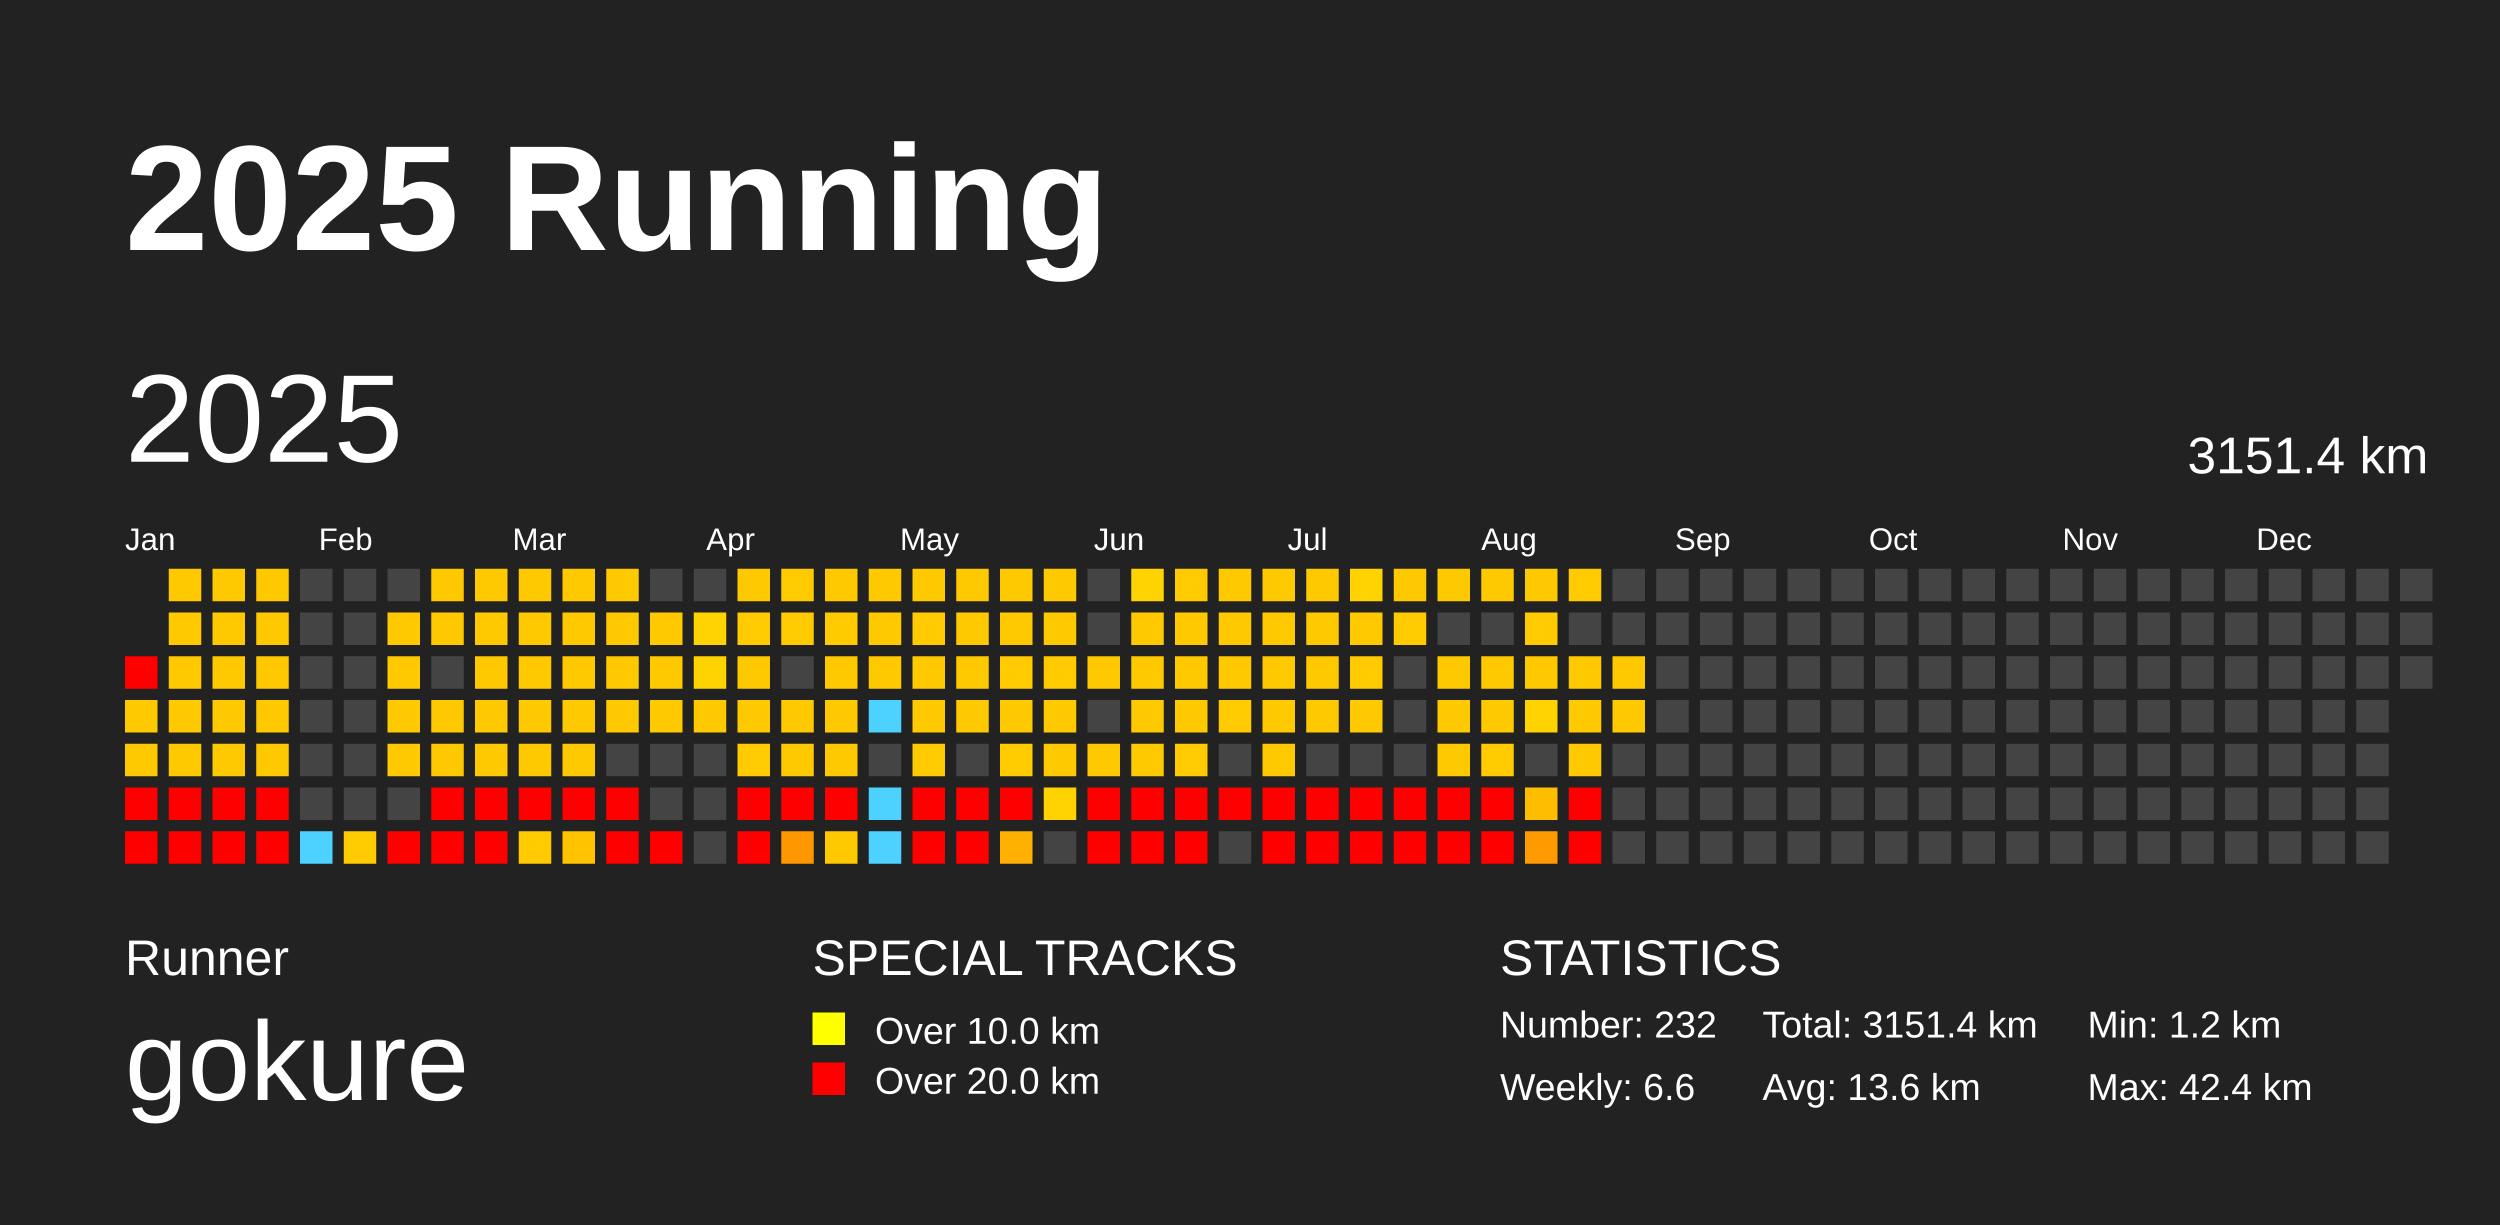
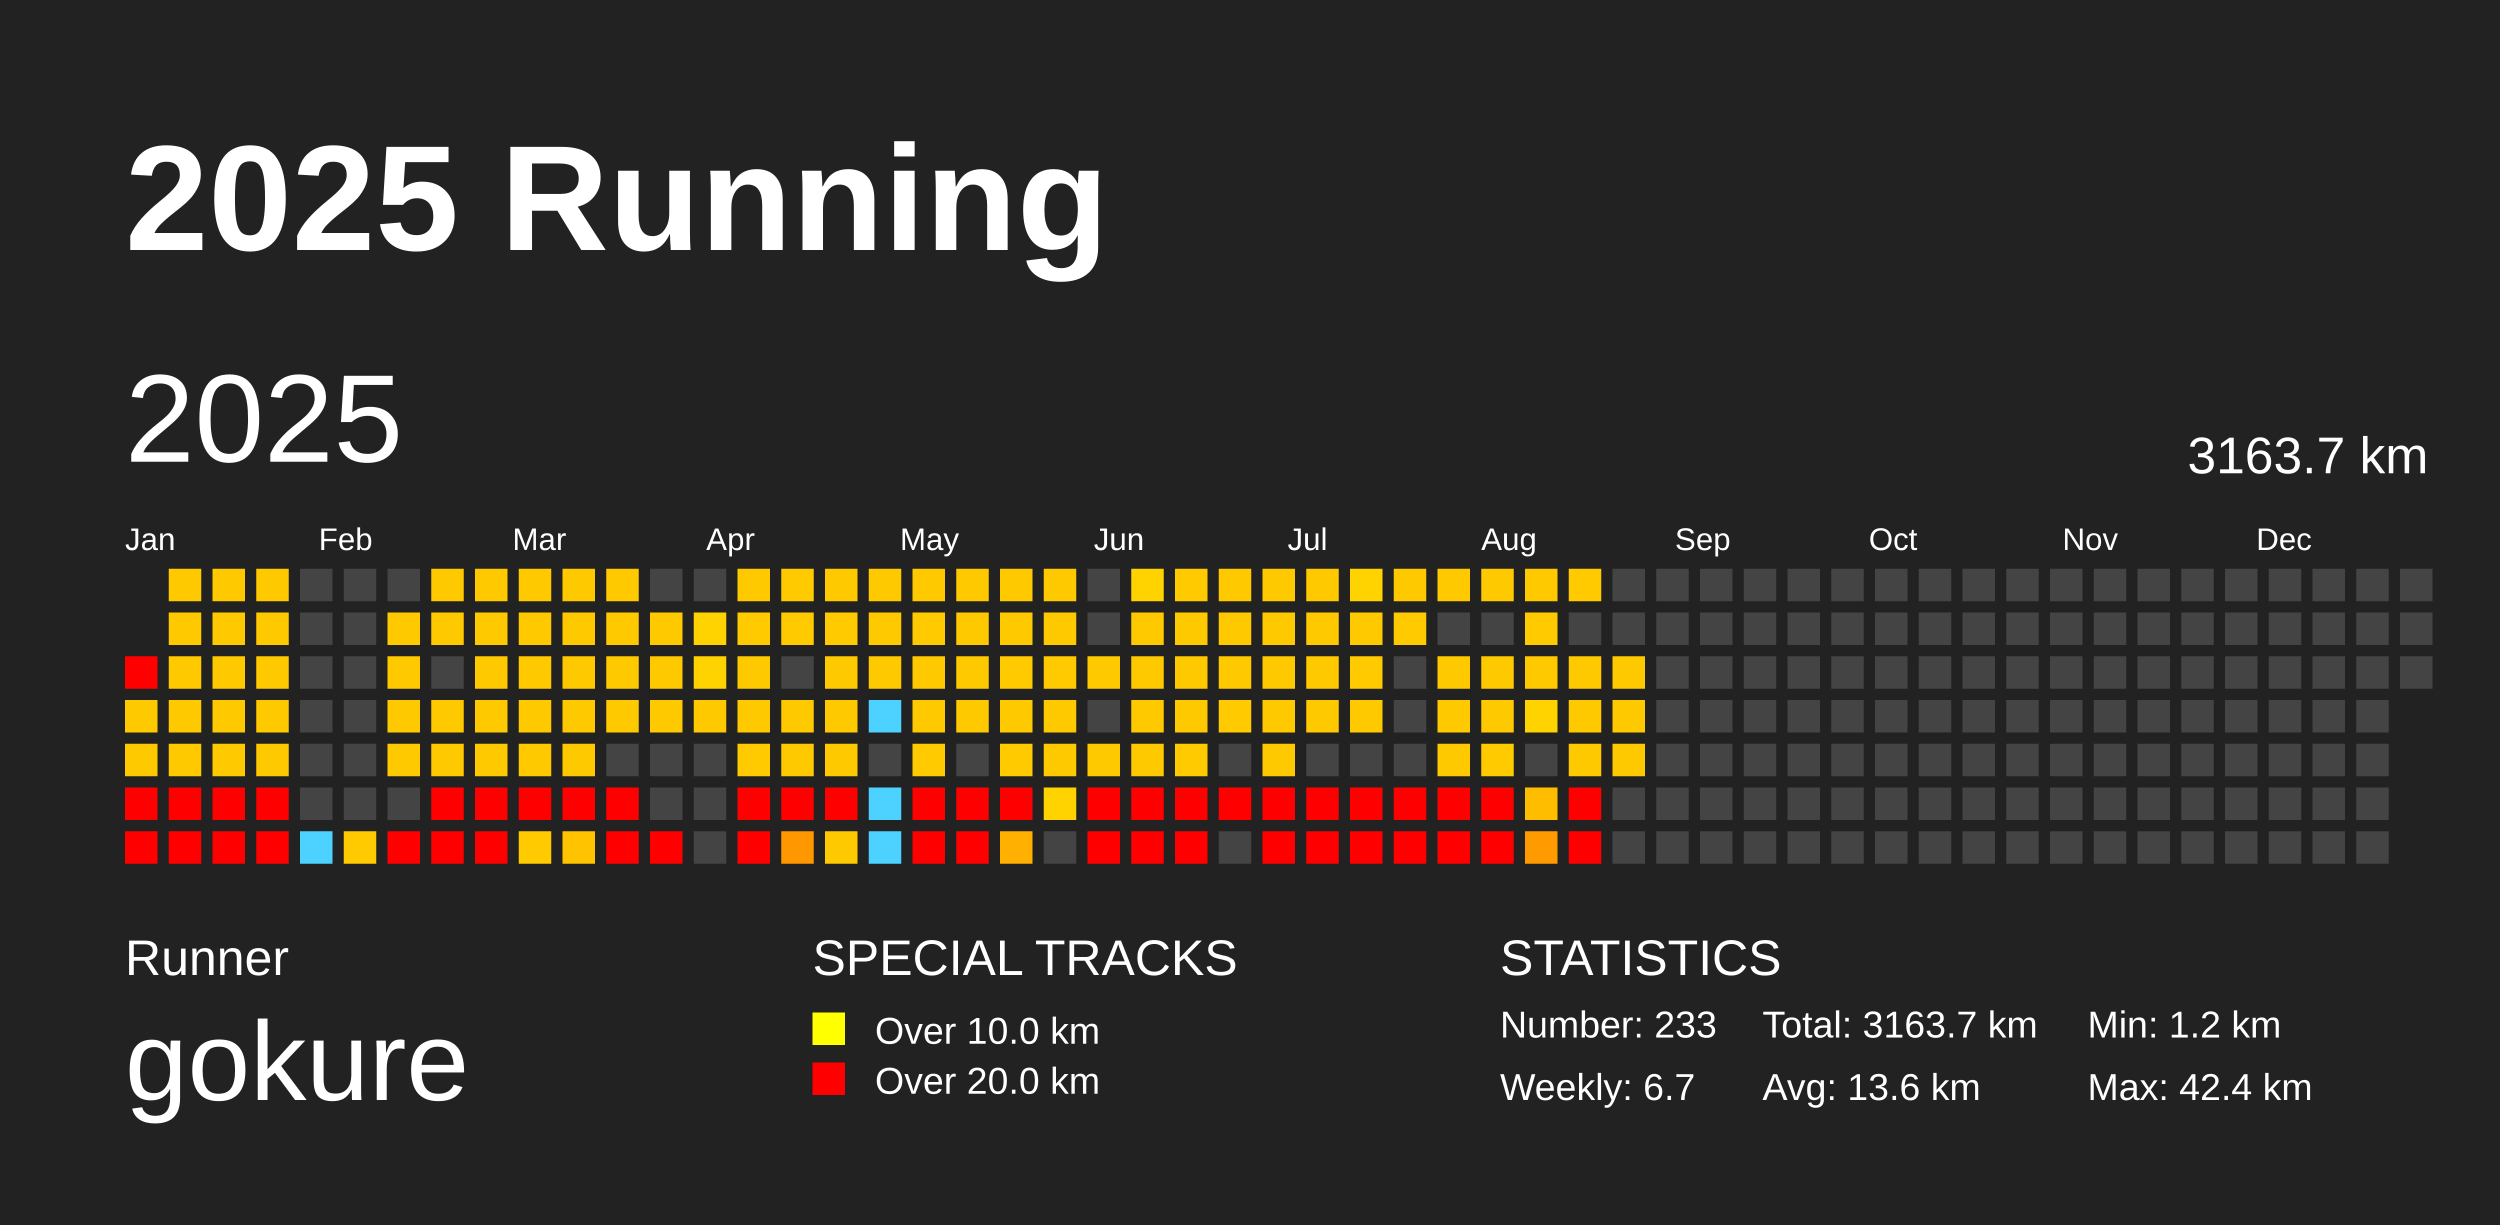
<svg xmlns="http://www.w3.org/2000/svg" baseProfile="full" height="98mm" version="1.1" viewBox="0,0,200,98" width="200mm">
  <defs />
  <rect fill="#222222" height="98" width="200" x="0" y="0" />
  <text fill="#FFFFFF" style="font-size:12px; font-family:Arial; font-weight:bold;" x="10" y="20">2025 Running</text>
  <text fill="#FFFFFF" style="font-size:4px; font-family:Arial" x="10" y="78">Runner</text>
  <text fill="#FFFFFF" style="font-size:9px; font-family:Arial" x="10" y="88">gokure</text>
  <text fill="#FFFFFF" style="font-size:4px; font-family:Arial" x="65" y="78">SPECIAL TRACKS</text>
  <rect fill="yellow" height="2.6" width="2.6" x="65" y="81" />
  <text fill="#FFFFFF" style="font-size:3px; font-family:Arial" x="70" y="83.5">Over 10.0 km</text>
  <rect fill="red" height="2.6" width="2.6" x="65" y="85" />
  <text fill="#FFFFFF" style="font-size:3px; font-family:Arial" x="70" y="87.5">Over 20.0 km</text>
  <text fill="#FFFFFF" style="font-size:4px; font-family:Arial" x="120" y="78">STATISTICS</text>
-   <text fill="#FFFFFF" style="font-size:3px; font-family:Arial" x="120" y="83">Number: 232</text>
-   <text fill="#FFFFFF" style="font-size:3px; font-family:Arial" x="120" y="88">Weekly: 6.6</text>
-   <text fill="#FFFFFF" style="font-size:3px; font-family:Arial" x="141" y="83">Total: 3151.4 km</text>
+   <text fill="#FFFFFF" style="font-size:3px; font-family:Arial" x="120" y="83">Number: 233</text>
+   <text fill="#FFFFFF" style="font-size:3px; font-family:Arial" x="120" y="88">Weekly: 6.7</text>
+   <text fill="#FFFFFF" style="font-size:3px; font-family:Arial" x="141" y="83">Total: 3163.7 km</text>
  <text fill="#FFFFFF" style="font-size:3px; font-family:Arial" x="141" y="88">Avg: 13.6 km</text>
  <text fill="#FFFFFF" style="font-size:3px; font-family:Arial" x="167" y="83">Min: 1.2 km</text>
  <text fill="#FFFFFF" style="font-size:3px; font-family:Arial" x="167" y="88">Max: 42.4 km</text>
  <text dominant-baseline="hanging" fill="#FFFFFF" style="font-size:10.0px; font-family:Arial;" x="10" y="30">2025</text>
-   <text dominant-baseline="hanging" fill="#FFFFFF" style="font-size:4.125px; font-family:Arial;" x="175" y="35">3151.4 km</text>
+   <text dominant-baseline="hanging" fill="#FFFFFF" style="font-size:4.125px; font-family:Arial;" x="175" y="35">3163.7 km</text>
  <text fill="#FFFFFF" style="font-size:2.5px; font-family:Arial" x="10.0" y="44">Jan</text>
  <text fill="#FFFFFF" style="font-size:2.5px; font-family:Arial" x="25.5" y="44">Feb</text>
  <text fill="#FFFFFF" style="font-size:2.5px; font-family:Arial" x="41.0" y="44">Mar</text>
  <text fill="#FFFFFF" style="font-size:2.5px; font-family:Arial" x="56.5" y="44">Apr</text>
  <text fill="#FFFFFF" style="font-size:2.5px; font-family:Arial" x="72.0" y="44">May</text>
  <text fill="#FFFFFF" style="font-size:2.5px; font-family:Arial" x="87.5" y="44">Jun</text>
  <text fill="#FFFFFF" style="font-size:2.5px; font-family:Arial" x="103.0" y="44">Jul</text>
  <text fill="#FFFFFF" style="font-size:2.5px; font-family:Arial" x="118.5" y="44">Aug</text>
  <text fill="#FFFFFF" style="font-size:2.5px; font-family:Arial" x="134.0" y="44">Sep</text>
  <text fill="#FFFFFF" style="font-size:2.5px; font-family:Arial" x="149.5" y="44">Oct</text>
  <text fill="#FFFFFF" style="font-size:2.5px; font-family:Arial" x="165.0" y="44">Nov</text>
  <text fill="#FFFFFF" style="font-size:2.5px; font-family:Arial" x="180.5" y="44">Dec</text>
  <rect fill="red" height="2.6" width="2.6" x="10.0" y="52.5" />
  <rect fill="#ffc900" height="2.6" width="2.6" x="10.0" y="56.0" />
  <rect fill="#ffc900" height="2.6" width="2.6" x="10.0" y="59.5" />
  <rect fill="red" height="2.6" width="2.6" x="10.0" y="63.0" />
  <rect fill="red" height="2.6" width="2.6" x="10.0" y="66.5" />
  <rect fill="#ffc900" height="2.6" width="2.6" x="13.5" y="45.5" />
  <rect fill="#ffc900" height="2.6" width="2.6" x="13.5" y="49.0" />
  <rect fill="#ffc900" height="2.6" width="2.6" x="13.5" y="52.5" />
  <rect fill="#ffc900" height="2.6" width="2.6" x="13.5" y="56.0" />
  <rect fill="#ffc900" height="2.6" width="2.6" x="13.5" y="59.5" />
  <rect fill="red" height="2.6" width="2.6" x="13.5" y="63.0" />
  <rect fill="red" height="2.6" width="2.6" x="13.5" y="66.5" />
  <rect fill="#ffc900" height="2.6" width="2.6" x="17.0" y="45.5" />
  <rect fill="#ffc900" height="2.6" width="2.6" x="17.0" y="49.0" />
  <rect fill="#ffc900" height="2.6" width="2.6" x="17.0" y="52.5" />
  <rect fill="#ffc900" height="2.6" width="2.6" x="17.0" y="56.0" />
  <rect fill="#ffc900" height="2.6" width="2.6" x="17.0" y="59.5" />
  <rect fill="red" height="2.6" width="2.6" x="17.0" y="63.0" />
  <rect fill="red" height="2.6" width="2.6" x="17.0" y="66.5" />
  <rect fill="#ffc900" height="2.6" width="2.6" x="20.5" y="45.5" />
  <rect fill="#ffc900" height="2.6" width="2.6" x="20.5" y="49.0" />
  <rect fill="#ffc900" height="2.6" width="2.6" x="20.5" y="52.5" />
  <rect fill="#ffc900" height="2.6" width="2.6" x="20.5" y="56.0" />
  <rect fill="#ffc900" height="2.6" width="2.6" x="20.5" y="59.5" />
  <rect fill="red" height="2.6" width="2.6" x="20.5" y="63.0" />
  <rect fill="red" height="2.6" width="2.6" x="20.5" y="66.5" />
  <rect fill="#444444" height="2.6" width="2.6" x="24.0" y="45.5" />
  <rect fill="#444444" height="2.6" width="2.6" x="24.0" y="49.0" />
  <rect fill="#444444" height="2.6" width="2.6" x="24.0" y="52.5" />
  <rect fill="#444444" height="2.6" width="2.6" x="24.0" y="56.0" />
  <rect fill="#444444" height="2.6" width="2.6" x="24.0" y="59.5" />
  <rect fill="#444444" height="2.6" width="2.6" x="24.0" y="63.0" />
  <rect fill="#4dd2ff" height="2.6" width="2.6" x="24.0" y="66.5" />
  <rect fill="#444444" height="2.6" width="2.6" x="27.5" y="45.5" />
  <rect fill="#444444" height="2.6" width="2.6" x="27.5" y="49.0" />
  <rect fill="#444444" height="2.6" width="2.6" x="27.5" y="52.5" />
  <rect fill="#444444" height="2.6" width="2.6" x="27.5" y="56.0" />
  <rect fill="#444444" height="2.6" width="2.6" x="27.5" y="59.5" />
  <rect fill="#444444" height="2.6" width="2.6" x="27.5" y="63.0" />
  <rect fill="#ffca00" height="2.6" width="2.6" x="27.5" y="66.5" />
  <rect fill="#444444" height="2.6" width="2.6" x="31.0" y="45.5" />
  <rect fill="#ffc900" height="2.6" width="2.6" x="31.0" y="49.0" />
  <rect fill="#ffc900" height="2.6" width="2.6" x="31.0" y="52.5" />
  <rect fill="#ffc900" height="2.6" width="2.6" x="31.0" y="56.0" />
  <rect fill="#ffc900" height="2.6" width="2.6" x="31.0" y="59.5" />
  <rect fill="#444444" height="2.6" width="2.6" x="31.0" y="63.0" />
  <rect fill="red" height="2.6" width="2.6" x="31.0" y="66.5" />
  <rect fill="#ffc900" height="2.6" width="2.6" x="34.5" y="45.5" />
  <rect fill="#ffc900" height="2.6" width="2.6" x="34.5" y="49.0" />
  <rect fill="#444444" height="2.6" width="2.6" x="34.5" y="52.5" />
  <rect fill="#ffc900" height="2.6" width="2.6" x="34.5" y="56.0" />
  <rect fill="#ffc900" height="2.6" width="2.6" x="34.5" y="59.5" />
  <rect fill="red" height="2.6" width="2.6" x="34.5" y="63.0" />
  <rect fill="red" height="2.6" width="2.6" x="34.5" y="66.5" />
  <rect fill="#ffc900" height="2.6" width="2.6" x="38.0" y="45.5" />
  <rect fill="#ffc900" height="2.6" width="2.6" x="38.0" y="49.0" />
  <rect fill="#ffc900" height="2.6" width="2.6" x="38.0" y="52.5" />
  <rect fill="#ffc900" height="2.6" width="2.6" x="38.0" y="56.0" />
  <rect fill="#ffc900" height="2.6" width="2.6" x="38.0" y="59.5" />
  <rect fill="red" height="2.6" width="2.6" x="38.0" y="63.0" />
  <rect fill="red" height="2.6" width="2.6" x="38.0" y="66.5" />
  <rect fill="#ffc900" height="2.6" width="2.6" x="41.5" y="45.5" />
  <rect fill="#ffc900" height="2.6" width="2.6" x="41.5" y="49.0" />
  <rect fill="#ffc900" height="2.6" width="2.6" x="41.5" y="52.5" />
  <rect fill="#ffc900" height="2.6" width="2.6" x="41.5" y="56.0" />
  <rect fill="#ffc900" height="2.6" width="2.6" x="41.5" y="59.5" />
  <rect fill="red" height="2.6" width="2.6" x="41.5" y="63.0" />
  <rect fill="#ffcb00" height="2.6" width="2.6" x="41.5" y="66.5" />
  <rect fill="#ffc900" height="2.6" width="2.6" x="45.0" y="45.5" />
  <rect fill="#ffc900" height="2.6" width="2.6" x="45.0" y="49.0" />
  <rect fill="#ffc900" height="2.6" width="2.6" x="45.0" y="52.5" />
  <rect fill="#ffc900" height="2.6" width="2.6" x="45.0" y="56.0" />
  <rect fill="#ffc900" height="2.6" width="2.6" x="45.0" y="59.5" />
  <rect fill="red" height="2.6" width="2.6" x="45.0" y="63.0" />
  <rect fill="#ffc300" height="2.6" width="2.6" x="45.0" y="66.5" />
  <rect fill="#ffc900" height="2.6" width="2.6" x="48.5" y="45.5" />
  <rect fill="#ffc900" height="2.6" width="2.6" x="48.5" y="49.0" />
  <rect fill="#ffc900" height="2.6" width="2.6" x="48.5" y="52.5" />
  <rect fill="#ffc900" height="2.6" width="2.6" x="48.5" y="56.0" />
  <rect fill="#444444" height="2.6" width="2.6" x="48.5" y="59.5" />
  <rect fill="red" height="2.6" width="2.6" x="48.5" y="63.0" />
  <rect fill="red" height="2.6" width="2.6" x="48.5" y="66.5" />
  <rect fill="#444444" height="2.6" width="2.6" x="52.0" y="45.5" />
  <rect fill="#ffc900" height="2.6" width="2.6" x="52.0" y="49.0" />
  <rect fill="#ffc900" height="2.6" width="2.6" x="52.0" y="52.5" />
  <rect fill="#ffc900" height="2.6" width="2.6" x="52.0" y="56.0" />
  <rect fill="#444444" height="2.6" width="2.6" x="52.0" y="59.5" />
  <rect fill="#444444" height="2.6" width="2.6" x="52.0" y="63.0" />
  <rect fill="red" height="2.6" width="2.6" x="52.0" y="66.5" />
  <rect fill="#444444" height="2.6" width="2.6" x="55.5" y="45.5" />
  <rect fill="#ffd300" height="2.6" width="2.6" x="55.5" y="49.0" />
  <rect fill="#ffd300" height="2.6" width="2.6" x="55.5" y="52.5" />
  <rect fill="#ffc900" height="2.6" width="2.6" x="55.5" y="56.0" />
  <rect fill="#444444" height="2.6" width="2.6" x="55.5" y="59.5" />
  <rect fill="#444444" height="2.6" width="2.6" x="55.5" y="63.0" />
  <rect fill="#444444" height="2.6" width="2.6" x="55.5" y="66.5" />
  <rect fill="#ffc900" height="2.6" width="2.6" x="59.0" y="45.5" />
  <rect fill="#ffca00" height="2.6" width="2.6" x="59.0" y="49.0" />
  <rect fill="#ffc900" height="2.6" width="2.6" x="59.0" y="52.5" />
  <rect fill="#ffc900" height="2.6" width="2.6" x="59.0" y="56.0" />
  <rect fill="#ffca00" height="2.6" width="2.6" x="59.0" y="59.5" />
  <rect fill="red" height="2.6" width="2.6" x="59.0" y="63.0" />
  <rect fill="red" height="2.6" width="2.6" x="59.0" y="66.5" />
  <rect fill="#ffca00" height="2.6" width="2.6" x="62.5" y="45.5" />
  <rect fill="#ffca00" height="2.6" width="2.6" x="62.5" y="49.0" />
  <rect fill="#444444" height="2.6" width="2.6" x="62.5" y="52.5" />
  <rect fill="#ffc900" height="2.6" width="2.6" x="62.5" y="56.0" />
  <rect fill="#ffc900" height="2.6" width="2.6" x="62.5" y="59.5" />
  <rect fill="red" height="2.6" width="2.6" x="62.5" y="63.0" />
  <rect fill="#ff9800" height="2.6" width="2.6" x="62.5" y="66.5" />
  <rect fill="#ffc900" height="2.6" width="2.6" x="66.0" y="45.5" />
  <rect fill="#ffca00" height="2.6" width="2.6" x="66.0" y="49.0" />
  <rect fill="#ffc900" height="2.6" width="2.6" x="66.0" y="52.5" />
  <rect fill="#ffc900" height="2.6" width="2.6" x="66.0" y="56.0" />
  <rect fill="#ffc900" height="2.6" width="2.6" x="66.0" y="59.5" />
  <rect fill="red" height="2.6" width="2.6" x="66.0" y="63.0" />
  <rect fill="#ffc900" height="2.6" width="2.6" x="66.0" y="66.5" />
  <rect fill="#ffc900" height="2.6" width="2.6" x="69.5" y="45.5" />
  <rect fill="#ffc900" height="2.6" width="2.6" x="69.5" y="49.0" />
  <rect fill="#ffc900" height="2.6" width="2.6" x="69.5" y="52.5" />
  <rect fill="#4dd2ff" height="2.6" width="2.6" x="69.5" y="56.0" />
  <rect fill="#444444" height="2.6" width="2.6" x="69.5" y="59.5" />
  <rect fill="#4dd2ff" height="2.6" width="2.6" x="69.5" y="63.0" />
  <rect fill="#4dd2ff" height="2.6" width="2.6" x="69.5" y="66.5" />
  <rect fill="#ffc900" height="2.6" width="2.6" x="73.0" y="45.5" />
  <rect fill="#ffca00" height="2.6" width="2.6" x="73.0" y="49.0" />
  <rect fill="#ffc900" height="2.6" width="2.6" x="73.0" y="52.5" />
  <rect fill="#ffc900" height="2.6" width="2.6" x="73.0" y="56.0" />
  <rect fill="#ffca00" height="2.6" width="2.6" x="73.0" y="59.5" />
  <rect fill="red" height="2.6" width="2.6" x="73.0" y="63.0" />
  <rect fill="red" height="2.6" width="2.6" x="73.0" y="66.5" />
  <rect fill="#ffc900" height="2.6" width="2.6" x="76.5" y="45.5" />
  <rect fill="#ffc900" height="2.6" width="2.6" x="76.5" y="49.0" />
  <rect fill="#ffc900" height="2.6" width="2.6" x="76.5" y="52.5" />
  <rect fill="#ffc900" height="2.6" width="2.6" x="76.5" y="56.0" />
  <rect fill="#444444" height="2.6" width="2.6" x="76.5" y="59.5" />
  <rect fill="red" height="2.6" width="2.6" x="76.5" y="63.0" />
  <rect fill="red" height="2.6" width="2.6" x="76.5" y="66.5" />
  <rect fill="#ffc900" height="2.6" width="2.6" x="80.0" y="45.5" />
  <rect fill="#ffc900" height="2.6" width="2.6" x="80.0" y="49.0" />
  <rect fill="#ffca00" height="2.6" width="2.6" x="80.0" y="52.5" />
  <rect fill="#ffc900" height="2.6" width="2.6" x="80.0" y="56.0" />
  <rect fill="#ffca00" height="2.6" width="2.6" x="80.0" y="59.5" />
  <rect fill="red" height="2.6" width="2.6" x="80.0" y="63.0" />
  <rect fill="#ffb000" height="2.6" width="2.6" x="80.0" y="66.5" />
  <rect fill="#ffc900" height="2.6" width="2.6" x="83.5" y="45.5" />
  <rect fill="#ffc900" height="2.6" width="2.6" x="83.5" y="49.0" />
  <rect fill="#ffca00" height="2.6" width="2.6" x="83.5" y="52.5" />
  <rect fill="#ffc900" height="2.6" width="2.6" x="83.5" y="56.0" />
  <rect fill="#ffc900" height="2.6" width="2.6" x="83.5" y="59.5" />
  <rect fill="#ffd300" height="2.6" width="2.6" x="83.5" y="63.0" />
  <rect fill="#444444" height="2.6" width="2.6" x="83.5" y="66.5" />
  <rect fill="#444444" height="2.6" width="2.6" x="87.0" y="45.5" />
  <rect fill="#444444" height="2.6" width="2.6" x="87.0" y="49.0" />
  <rect fill="#ffc900" height="2.6" width="2.6" x="87.0" y="52.5" />
  <rect fill="#444444" height="2.6" width="2.6" x="87.0" y="56.0" />
  <rect fill="#ffc900" height="2.6" width="2.6" x="87.0" y="59.5" />
  <rect fill="red" height="2.6" width="2.6" x="87.0" y="63.0" />
  <rect fill="red" height="2.6" width="2.6" x="87.0" y="66.5" />
  <rect fill="#ffd300" height="2.6" width="2.6" x="90.5" y="45.5" />
  <rect fill="#ffc900" height="2.6" width="2.6" x="90.5" y="49.0" />
  <rect fill="#ffc900" height="2.6" width="2.6" x="90.5" y="52.5" />
  <rect fill="#ffc900" height="2.6" width="2.6" x="90.5" y="56.0" />
  <rect fill="#ffc900" height="2.6" width="2.6" x="90.5" y="59.5" />
  <rect fill="red" height="2.6" width="2.6" x="90.5" y="63.0" />
  <rect fill="red" height="2.6" width="2.6" x="90.5" y="66.5" />
  <rect fill="#ffca00" height="2.6" width="2.6" x="94.0" y="45.5" />
  <rect fill="#ffc900" height="2.6" width="2.6" x="94.0" y="49.0" />
  <rect fill="#ffc900" height="2.6" width="2.6" x="94.0" y="52.5" />
  <rect fill="#ffc900" height="2.6" width="2.6" x="94.0" y="56.0" />
  <rect fill="#ffcb00" height="2.6" width="2.6" x="94.0" y="59.5" />
  <rect fill="red" height="2.6" width="2.6" x="94.0" y="63.0" />
  <rect fill="red" height="2.6" width="2.6" x="94.0" y="66.5" />
  <rect fill="#ffc900" height="2.6" width="2.6" x="97.5" y="45.5" />
  <rect fill="#ffc900" height="2.6" width="2.6" x="97.5" y="49.0" />
  <rect fill="#ffc900" height="2.6" width="2.6" x="97.5" y="52.5" />
  <rect fill="#ffca00" height="2.6" width="2.6" x="97.5" y="56.0" />
  <rect fill="#444444" height="2.6" width="2.6" x="97.5" y="59.5" />
  <rect fill="red" height="2.6" width="2.6" x="97.5" y="63.0" />
  <rect fill="#444444" height="2.6" width="2.6" x="97.5" y="66.5" />
  <rect fill="#ffc900" height="2.6" width="2.6" x="101.0" y="45.5" />
  <rect fill="#ffc900" height="2.6" width="2.6" x="101.0" y="49.0" />
  <rect fill="#ffc900" height="2.6" width="2.6" x="101.0" y="52.5" />
  <rect fill="#ffc900" height="2.6" width="2.6" x="101.0" y="56.0" />
  <rect fill="#ffc900" height="2.6" width="2.6" x="101.0" y="59.5" />
  <rect fill="red" height="2.6" width="2.6" x="101.0" y="63.0" />
  <rect fill="red" height="2.6" width="2.6" x="101.0" y="66.5" />
  <rect fill="#ffc900" height="2.6" width="2.6" x="104.5" y="45.5" />
  <rect fill="#ffc900" height="2.6" width="2.6" x="104.5" y="49.0" />
  <rect fill="#ffc900" height="2.6" width="2.6" x="104.5" y="52.5" />
  <rect fill="#ffc900" height="2.6" width="2.6" x="104.5" y="56.0" />
  <rect fill="#444444" height="2.6" width="2.6" x="104.5" y="59.5" />
  <rect fill="red" height="2.6" width="2.6" x="104.5" y="63.0" />
  <rect fill="red" height="2.6" width="2.6" x="104.5" y="66.5" />
  <rect fill="#ffd300" height="2.6" width="2.6" x="108.0" y="45.5" />
  <rect fill="#ffc900" height="2.6" width="2.6" x="108.0" y="49.0" />
  <rect fill="#ffca00" height="2.6" width="2.6" x="108.0" y="52.5" />
  <rect fill="#ffc900" height="2.6" width="2.6" x="108.0" y="56.0" />
  <rect fill="#444444" height="2.6" width="2.6" x="108.0" y="59.5" />
  <rect fill="red" height="2.6" width="2.6" x="108.0" y="63.0" />
  <rect fill="red" height="2.6" width="2.6" x="108.0" y="66.5" />
  <rect fill="#ffc900" height="2.6" width="2.6" x="111.5" y="45.5" />
  <rect fill="#ffca00" height="2.6" width="2.6" x="111.5" y="49.0" />
  <rect fill="#444444" height="2.6" width="2.6" x="111.5" y="52.5" />
  <rect fill="#444444" height="2.6" width="2.6" x="111.5" y="56.0" />
  <rect fill="#444444" height="2.6" width="2.6" x="111.5" y="59.5" />
  <rect fill="red" height="2.6" width="2.6" x="111.5" y="63.0" />
  <rect fill="red" height="2.6" width="2.6" x="111.5" y="66.5" />
  <rect fill="#ffc900" height="2.6" width="2.6" x="115.0" y="45.5" />
  <rect fill="#444444" height="2.6" width="2.6" x="115.0" y="49.0" />
  <rect fill="#ffc900" height="2.6" width="2.6" x="115.0" y="52.5" />
  <rect fill="#ffc900" height="2.6" width="2.6" x="115.0" y="56.0" />
  <rect fill="#ffc900" height="2.6" width="2.6" x="115.0" y="59.5" />
  <rect fill="red" height="2.6" width="2.6" x="115.0" y="63.0" />
  <rect fill="red" height="2.6" width="2.6" x="115.0" y="66.5" />
  <rect fill="#ffc900" height="2.6" width="2.6" x="118.5" y="45.5" />
  <rect fill="#444444" height="2.6" width="2.6" x="118.5" y="49.0" />
  <rect fill="#ffc900" height="2.6" width="2.6" x="118.5" y="52.5" />
  <rect fill="#ffc900" height="2.6" width="2.6" x="118.5" y="56.0" />
  <rect fill="#ffca00" height="2.6" width="2.6" x="118.5" y="59.5" />
  <rect fill="red" height="2.6" width="2.6" x="118.5" y="63.0" />
  <rect fill="red" height="2.6" width="2.6" x="118.5" y="66.5" />
  <rect fill="#ffc900" height="2.6" width="2.6" x="122.0" y="45.5" />
  <rect fill="#ffca00" height="2.6" width="2.6" x="122.0" y="49.0" />
  <rect fill="#ffc900" height="2.6" width="2.6" x="122.0" y="52.5" />
  <rect fill="#ffd300" height="2.6" width="2.6" x="122.0" y="56.0" />
  <rect fill="#444444" height="2.6" width="2.6" x="122.0" y="59.5" />
  <rect fill="#ffbd00" height="2.6" width="2.6" x="122.0" y="63.0" />
  <rect fill="#ff9b00" height="2.6" width="2.6" x="122.0" y="66.5" />
  <rect fill="#ffca00" height="2.6" width="2.6" x="125.5" y="45.5" />
  <rect fill="#444444" height="2.6" width="2.6" x="125.5" y="49.0" />
  <rect fill="#ffc900" height="2.6" width="2.6" x="125.5" y="52.5" />
  <rect fill="#ffc900" height="2.6" width="2.6" x="125.5" y="56.0" />
  <rect fill="#ffc900" height="2.6" width="2.6" x="125.5" y="59.5" />
  <rect fill="red" height="2.6" width="2.6" x="125.5" y="63.0" />
  <rect fill="red" height="2.6" width="2.6" x="125.5" y="66.5" />
  <rect fill="#444444" height="2.6" width="2.6" x="129.0" y="45.5" />
  <rect fill="#444444" height="2.6" width="2.6" x="129.0" y="49.0" />
  <rect fill="#ffc900" height="2.6" width="2.6" x="129.0" y="52.5" />
  <rect fill="#ffc900" height="2.6" width="2.6" x="129.0" y="56.0" />
-   <rect fill="#444444" height="2.6" width="2.6" x="129.0" y="59.5" />
+   <rect fill="#ffc900" height="2.6" width="2.6" x="129.0" y="59.5" />
  <rect fill="#444444" height="2.6" width="2.6" x="129.0" y="63.0" />
  <rect fill="#444444" height="2.6" width="2.6" x="129.0" y="66.5" />
  <rect fill="#444444" height="2.6" width="2.6" x="132.5" y="45.5" />
  <rect fill="#444444" height="2.6" width="2.6" x="132.5" y="49.0" />
  <rect fill="#444444" height="2.6" width="2.6" x="132.5" y="52.5" />
  <rect fill="#444444" height="2.6" width="2.6" x="132.5" y="56.0" />
  <rect fill="#444444" height="2.6" width="2.6" x="132.5" y="59.5" />
  <rect fill="#444444" height="2.6" width="2.6" x="132.5" y="63.0" />
  <rect fill="#444444" height="2.6" width="2.6" x="132.5" y="66.5" />
  <rect fill="#444444" height="2.6" width="2.6" x="136.0" y="45.5" />
  <rect fill="#444444" height="2.6" width="2.6" x="136.0" y="49.0" />
  <rect fill="#444444" height="2.6" width="2.6" x="136.0" y="52.5" />
  <rect fill="#444444" height="2.6" width="2.6" x="136.0" y="56.0" />
  <rect fill="#444444" height="2.6" width="2.6" x="136.0" y="59.5" />
  <rect fill="#444444" height="2.6" width="2.6" x="136.0" y="63.0" />
  <rect fill="#444444" height="2.6" width="2.6" x="136.0" y="66.5" />
  <rect fill="#444444" height="2.6" width="2.6" x="139.5" y="45.5" />
  <rect fill="#444444" height="2.6" width="2.6" x="139.5" y="49.0" />
  <rect fill="#444444" height="2.6" width="2.6" x="139.5" y="52.5" />
  <rect fill="#444444" height="2.6" width="2.6" x="139.5" y="56.0" />
  <rect fill="#444444" height="2.6" width="2.6" x="139.5" y="59.5" />
  <rect fill="#444444" height="2.6" width="2.6" x="139.5" y="63.0" />
  <rect fill="#444444" height="2.6" width="2.6" x="139.5" y="66.5" />
  <rect fill="#444444" height="2.6" width="2.6" x="143.0" y="45.5" />
  <rect fill="#444444" height="2.6" width="2.6" x="143.0" y="49.0" />
  <rect fill="#444444" height="2.6" width="2.6" x="143.0" y="52.5" />
  <rect fill="#444444" height="2.6" width="2.6" x="143.0" y="56.0" />
  <rect fill="#444444" height="2.6" width="2.6" x="143.0" y="59.5" />
  <rect fill="#444444" height="2.6" width="2.6" x="143.0" y="63.0" />
  <rect fill="#444444" height="2.6" width="2.6" x="143.0" y="66.5" />
  <rect fill="#444444" height="2.6" width="2.6" x="146.5" y="45.5" />
  <rect fill="#444444" height="2.6" width="2.6" x="146.5" y="49.0" />
  <rect fill="#444444" height="2.6" width="2.6" x="146.5" y="52.5" />
  <rect fill="#444444" height="2.6" width="2.6" x="146.5" y="56.0" />
  <rect fill="#444444" height="2.6" width="2.6" x="146.5" y="59.5" />
  <rect fill="#444444" height="2.6" width="2.6" x="146.5" y="63.0" />
  <rect fill="#444444" height="2.6" width="2.6" x="146.5" y="66.5" />
  <rect fill="#444444" height="2.6" width="2.6" x="150.0" y="45.5" />
  <rect fill="#444444" height="2.6" width="2.6" x="150.0" y="49.0" />
  <rect fill="#444444" height="2.6" width="2.6" x="150.0" y="52.5" />
  <rect fill="#444444" height="2.6" width="2.6" x="150.0" y="56.0" />
  <rect fill="#444444" height="2.6" width="2.6" x="150.0" y="59.5" />
  <rect fill="#444444" height="2.6" width="2.6" x="150.0" y="63.0" />
  <rect fill="#444444" height="2.6" width="2.6" x="150.0" y="66.5" />
  <rect fill="#444444" height="2.6" width="2.6" x="153.5" y="45.5" />
  <rect fill="#444444" height="2.6" width="2.6" x="153.5" y="49.0" />
  <rect fill="#444444" height="2.6" width="2.6" x="153.5" y="52.5" />
  <rect fill="#444444" height="2.6" width="2.6" x="153.5" y="56.0" />
  <rect fill="#444444" height="2.6" width="2.6" x="153.5" y="59.5" />
  <rect fill="#444444" height="2.6" width="2.6" x="153.5" y="63.0" />
  <rect fill="#444444" height="2.6" width="2.6" x="153.5" y="66.5" />
  <rect fill="#444444" height="2.6" width="2.6" x="157.0" y="45.5" />
  <rect fill="#444444" height="2.6" width="2.6" x="157.0" y="49.0" />
  <rect fill="#444444" height="2.6" width="2.6" x="157.0" y="52.5" />
  <rect fill="#444444" height="2.6" width="2.6" x="157.0" y="56.0" />
  <rect fill="#444444" height="2.6" width="2.6" x="157.0" y="59.5" />
  <rect fill="#444444" height="2.6" width="2.6" x="157.0" y="63.0" />
  <rect fill="#444444" height="2.6" width="2.6" x="157.0" y="66.5" />
  <rect fill="#444444" height="2.6" width="2.6" x="160.5" y="45.5" />
  <rect fill="#444444" height="2.6" width="2.6" x="160.5" y="49.0" />
  <rect fill="#444444" height="2.6" width="2.6" x="160.5" y="52.5" />
  <rect fill="#444444" height="2.6" width="2.6" x="160.5" y="56.0" />
  <rect fill="#444444" height="2.6" width="2.6" x="160.5" y="59.5" />
  <rect fill="#444444" height="2.6" width="2.6" x="160.5" y="63.0" />
  <rect fill="#444444" height="2.6" width="2.6" x="160.5" y="66.5" />
  <rect fill="#444444" height="2.6" width="2.6" x="164.0" y="45.5" />
  <rect fill="#444444" height="2.6" width="2.6" x="164.0" y="49.0" />
  <rect fill="#444444" height="2.6" width="2.6" x="164.0" y="52.5" />
  <rect fill="#444444" height="2.6" width="2.6" x="164.0" y="56.0" />
  <rect fill="#444444" height="2.6" width="2.6" x="164.0" y="59.5" />
  <rect fill="#444444" height="2.6" width="2.6" x="164.0" y="63.0" />
  <rect fill="#444444" height="2.6" width="2.6" x="164.0" y="66.5" />
  <rect fill="#444444" height="2.6" width="2.6" x="167.5" y="45.5" />
  <rect fill="#444444" height="2.6" width="2.6" x="167.5" y="49.0" />
  <rect fill="#444444" height="2.6" width="2.6" x="167.5" y="52.5" />
  <rect fill="#444444" height="2.6" width="2.6" x="167.5" y="56.0" />
  <rect fill="#444444" height="2.6" width="2.6" x="167.5" y="59.5" />
  <rect fill="#444444" height="2.6" width="2.6" x="167.5" y="63.0" />
  <rect fill="#444444" height="2.6" width="2.6" x="167.5" y="66.5" />
  <rect fill="#444444" height="2.6" width="2.6" x="171.0" y="45.5" />
  <rect fill="#444444" height="2.6" width="2.6" x="171.0" y="49.0" />
  <rect fill="#444444" height="2.6" width="2.6" x="171.0" y="52.5" />
  <rect fill="#444444" height="2.6" width="2.6" x="171.0" y="56.0" />
  <rect fill="#444444" height="2.6" width="2.6" x="171.0" y="59.5" />
  <rect fill="#444444" height="2.6" width="2.6" x="171.0" y="63.0" />
  <rect fill="#444444" height="2.6" width="2.6" x="171.0" y="66.5" />
  <rect fill="#444444" height="2.6" width="2.6" x="174.5" y="45.5" />
  <rect fill="#444444" height="2.6" width="2.6" x="174.5" y="49.0" />
  <rect fill="#444444" height="2.6" width="2.6" x="174.5" y="52.5" />
  <rect fill="#444444" height="2.6" width="2.6" x="174.5" y="56.0" />
  <rect fill="#444444" height="2.6" width="2.6" x="174.5" y="59.5" />
  <rect fill="#444444" height="2.6" width="2.6" x="174.5" y="63.0" />
  <rect fill="#444444" height="2.6" width="2.6" x="174.5" y="66.5" />
  <rect fill="#444444" height="2.6" width="2.6" x="178.0" y="45.5" />
  <rect fill="#444444" height="2.6" width="2.6" x="178.0" y="49.0" />
  <rect fill="#444444" height="2.6" width="2.6" x="178.0" y="52.5" />
  <rect fill="#444444" height="2.6" width="2.6" x="178.0" y="56.0" />
  <rect fill="#444444" height="2.6" width="2.6" x="178.0" y="59.5" />
  <rect fill="#444444" height="2.6" width="2.6" x="178.0" y="63.0" />
  <rect fill="#444444" height="2.6" width="2.6" x="178.0" y="66.5" />
  <rect fill="#444444" height="2.6" width="2.6" x="181.5" y="45.5" />
  <rect fill="#444444" height="2.6" width="2.6" x="181.5" y="49.0" />
  <rect fill="#444444" height="2.6" width="2.6" x="181.5" y="52.5" />
  <rect fill="#444444" height="2.6" width="2.6" x="181.5" y="56.0" />
  <rect fill="#444444" height="2.6" width="2.6" x="181.5" y="59.5" />
  <rect fill="#444444" height="2.6" width="2.6" x="181.5" y="63.0" />
  <rect fill="#444444" height="2.6" width="2.6" x="181.5" y="66.5" />
  <rect fill="#444444" height="2.6" width="2.6" x="185.0" y="45.5" />
  <rect fill="#444444" height="2.6" width="2.6" x="185.0" y="49.0" />
  <rect fill="#444444" height="2.6" width="2.6" x="185.0" y="52.5" />
  <rect fill="#444444" height="2.6" width="2.6" x="185.0" y="56.0" />
  <rect fill="#444444" height="2.6" width="2.6" x="185.0" y="59.5" />
  <rect fill="#444444" height="2.6" width="2.6" x="185.0" y="63.0" />
  <rect fill="#444444" height="2.6" width="2.6" x="185.0" y="66.5" />
  <rect fill="#444444" height="2.6" width="2.6" x="188.5" y="45.5" />
  <rect fill="#444444" height="2.6" width="2.6" x="188.5" y="49.0" />
  <rect fill="#444444" height="2.6" width="2.6" x="188.5" y="52.5" />
  <rect fill="#444444" height="2.6" width="2.6" x="188.5" y="56.0" />
  <rect fill="#444444" height="2.6" width="2.6" x="188.5" y="59.5" />
  <rect fill="#444444" height="2.6" width="2.6" x="188.5" y="63.0" />
  <rect fill="#444444" height="2.6" width="2.6" x="188.5" y="66.5" />
  <rect fill="#444444" height="2.6" width="2.6" x="192.0" y="45.5" />
  <rect fill="#444444" height="2.6" width="2.6" x="192.0" y="49.0" />
  <rect fill="#444444" height="2.6" width="2.6" x="192.0" y="52.5" />
</svg>
